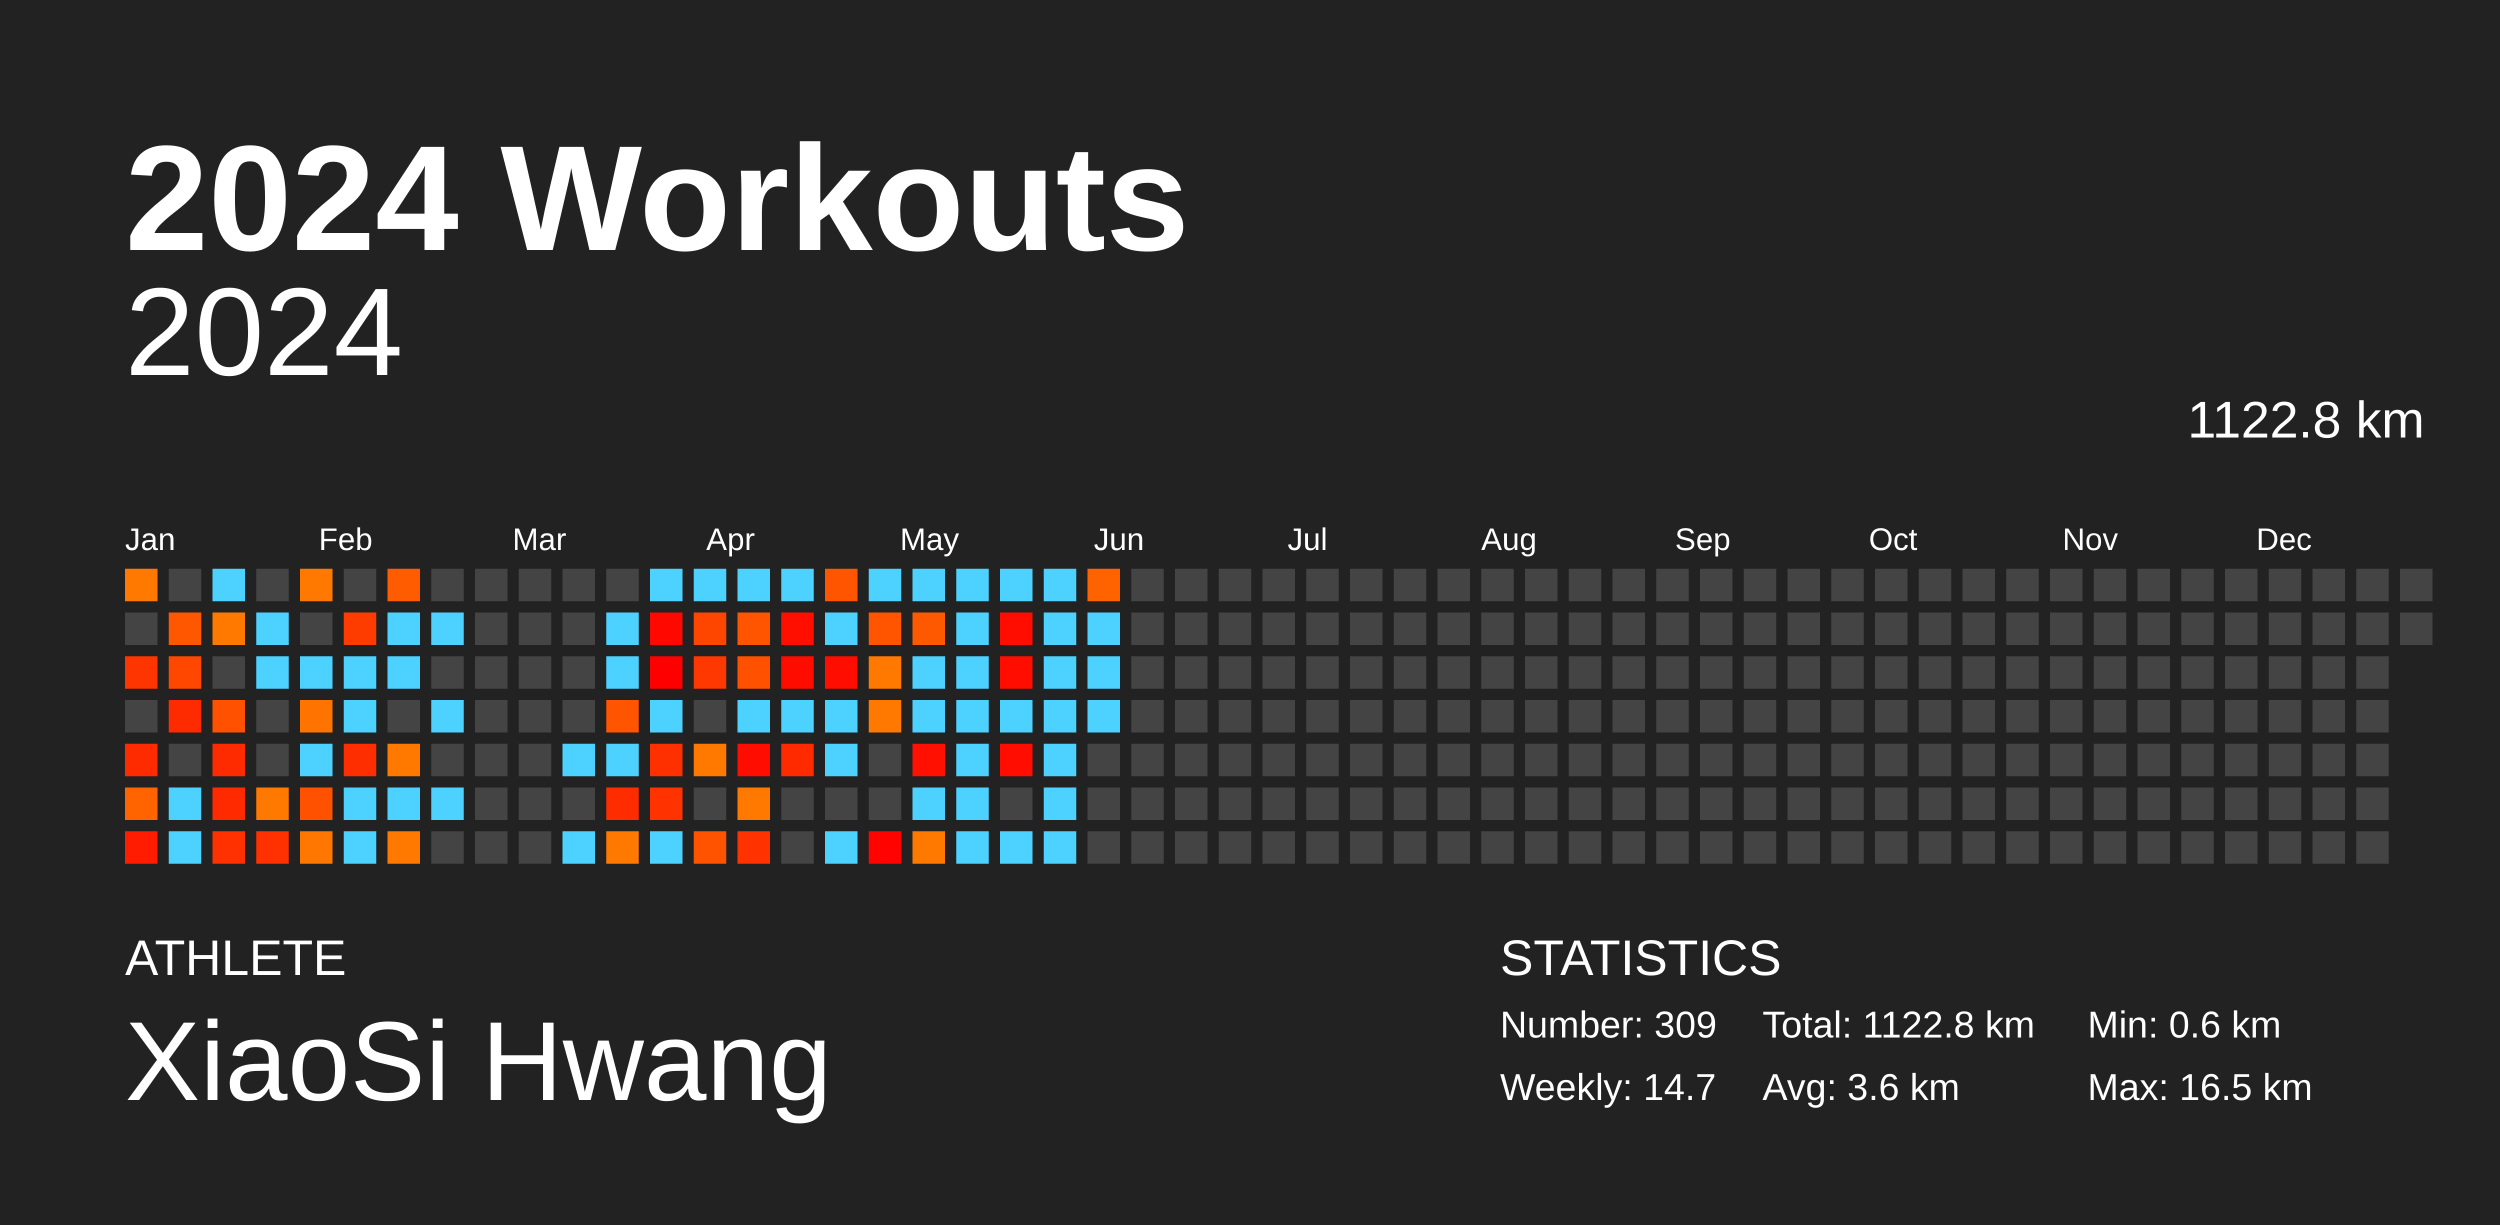
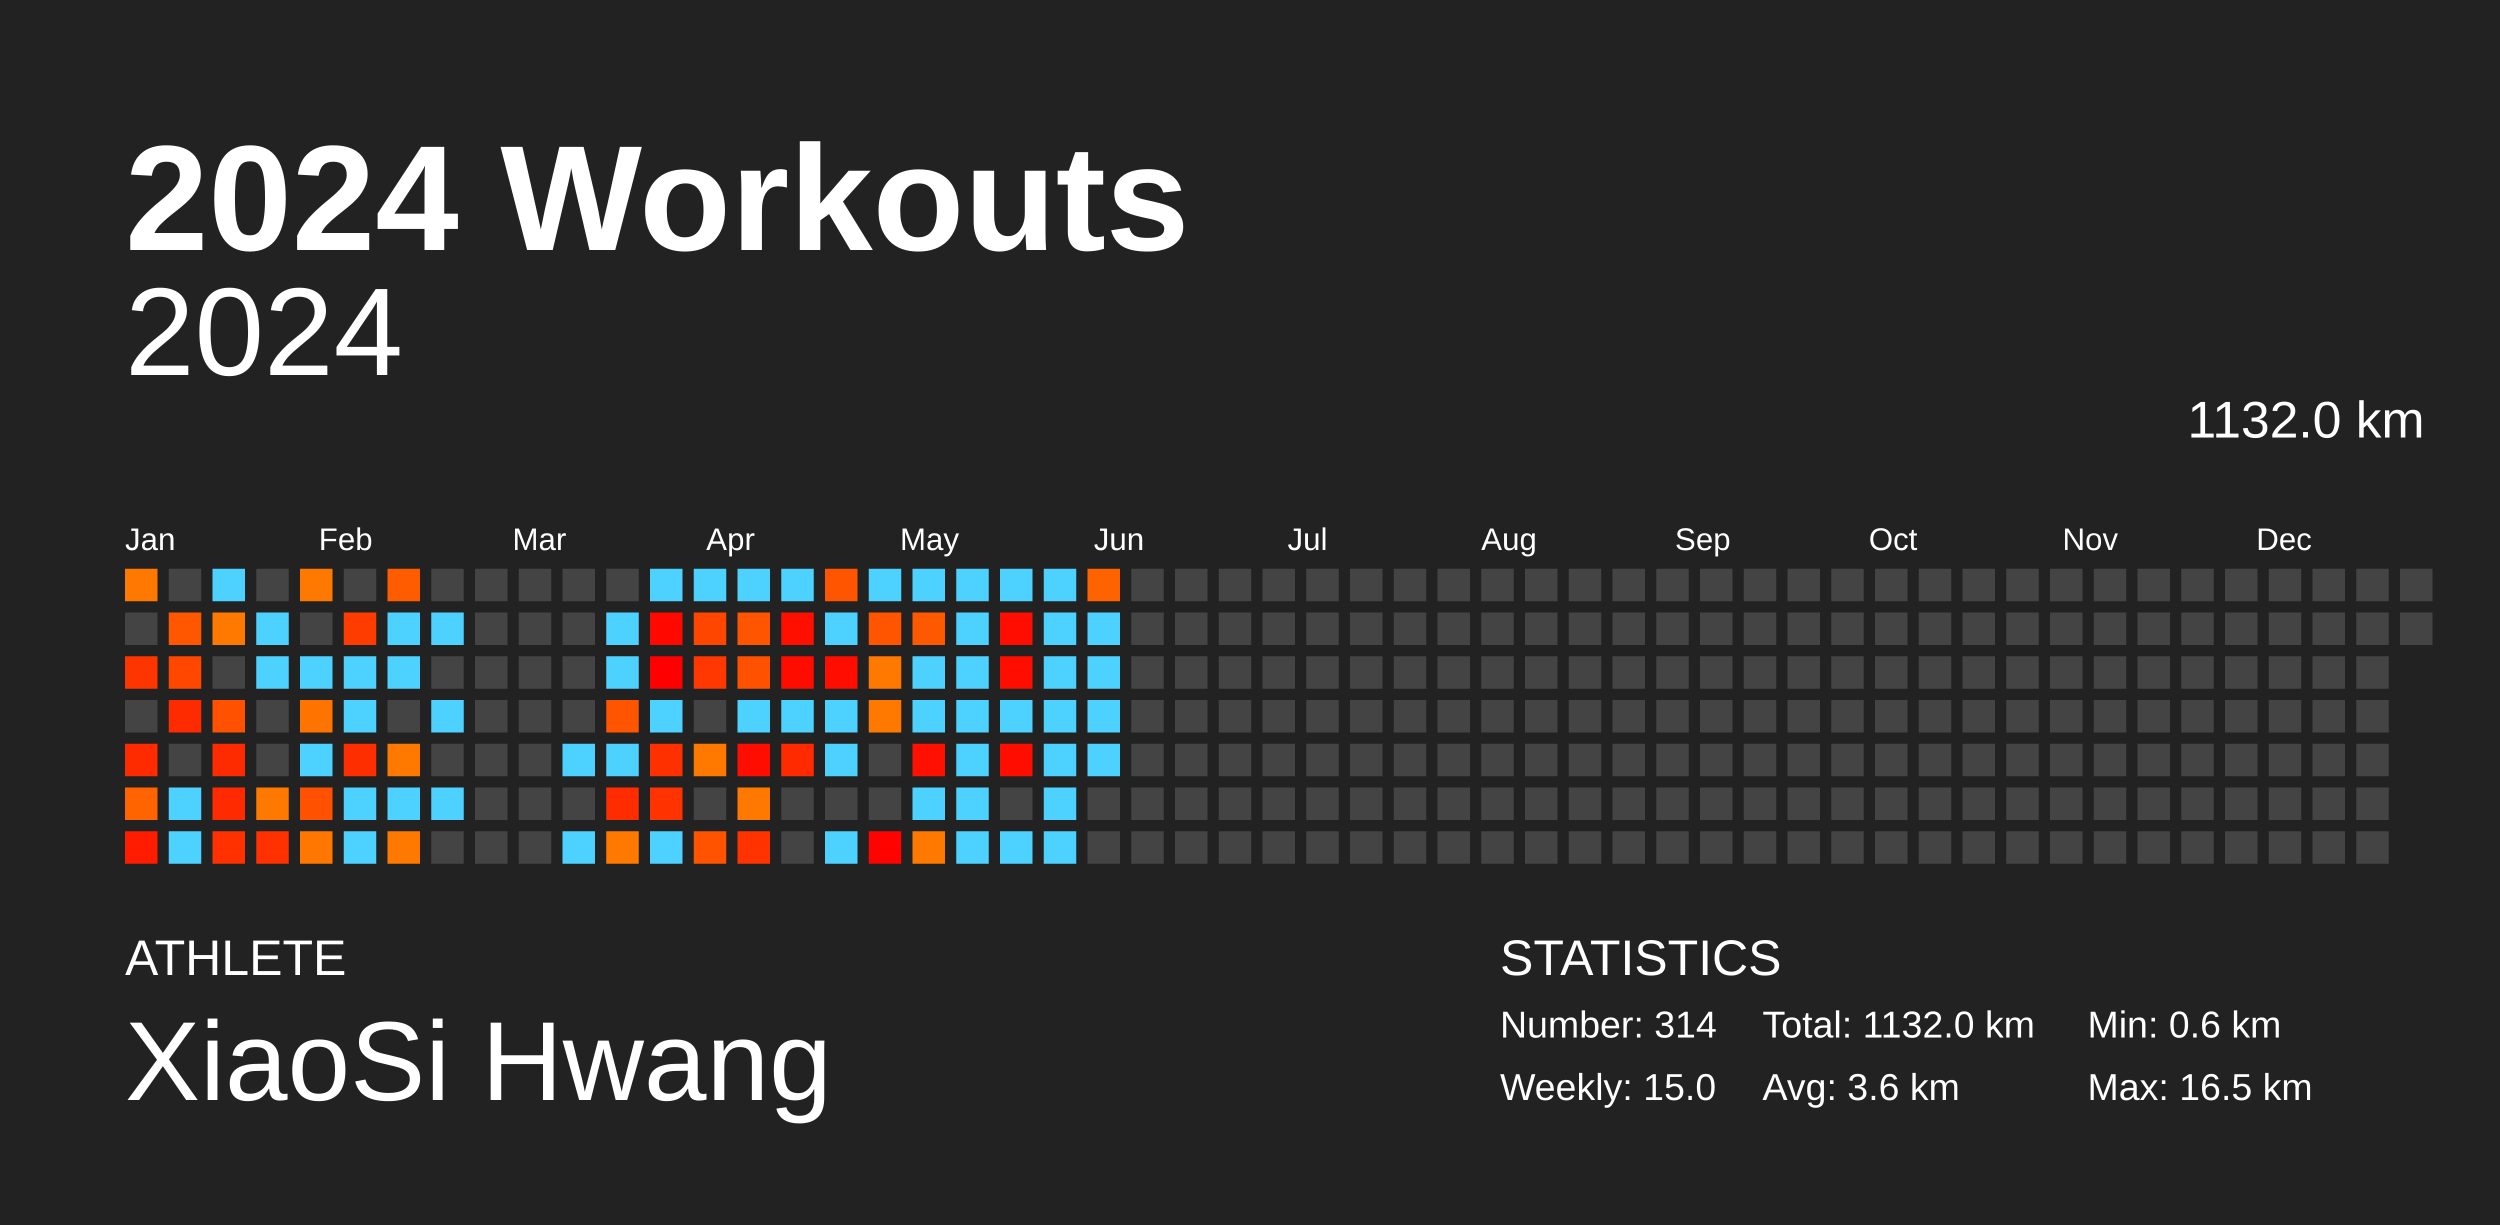
<svg xmlns="http://www.w3.org/2000/svg" baseProfile="full" height="98mm" version="1.1" viewBox="0,0,200,98" width="200mm">
  <defs />
  <rect fill="#222222" height="98" width="200" x="0" y="0" />
  <text fill="#FFFFFF" style="font-size:12px; font-family:Arial; font-weight:bold;" x="10" y="20">2024 Workouts</text>
  <text fill="#FFFFFF" style="font-size:4px; font-family:Arial" x="10" y="78">ATHLETE</text>
  <text fill="#FFFFFF" style="font-size:9px; font-family:Arial" x="10" y="88">XiaoSi Hwang</text>
  <text fill="#FFFFFF" style="font-size:4px; font-family:Arial" x="120" y="78">STATISTICS</text>
-   <text fill="#FFFFFF" style="font-size:3px; font-family:Arial" x="120" y="83">Number: 309</text>
-   <text fill="#FFFFFF" style="font-size:3px; font-family:Arial" x="120" y="88">Weekly: 14.7</text>
-   <text fill="#FFFFFF" style="font-size:3px; font-family:Arial" x="141" y="83">Total: 1122.8 km</text>
+   <text fill="#FFFFFF" style="font-size:3px; font-family:Arial" x="120" y="83">Number: 314</text>
+   <text fill="#FFFFFF" style="font-size:3px; font-family:Arial" x="120" y="88">Weekly: 15.0</text>
+   <text fill="#FFFFFF" style="font-size:3px; font-family:Arial" x="141" y="83">Total: 1132.0 km</text>
  <text fill="#FFFFFF" style="font-size:3px; font-family:Arial" x="141" y="88">Avg: 3.6 km</text>
  <text fill="#FFFFFF" style="font-size:3px; font-family:Arial" x="167" y="83">Min: 0.6 km</text>
  <text fill="#FFFFFF" style="font-size:3px; font-family:Arial" x="167" y="88">Max: 16.5 km</text>
  <text alignment-baseline="hanging" fill="#FFFFFF" style="font-size:10.0px; font-family:Arial;" x="10" y="30">2024</text>
-   <text alignment-baseline="hanging" fill="#FFFFFF" style="font-size:4.125px; font-family:Arial;" x="175" y="35">1122.8 km</text>
+   <text alignment-baseline="hanging" fill="#FFFFFF" style="font-size:4.125px; font-family:Arial;" x="175" y="35">1132.0 km</text>
  <text fill="#FFFFFF" style="font-size:2.5px; font-family:Arial" x="10.0" y="44">Jan</text>
  <text fill="#FFFFFF" style="font-size:2.5px; font-family:Arial" x="25.5" y="44">Feb</text>
  <text fill="#FFFFFF" style="font-size:2.5px; font-family:Arial" x="41.0" y="44">Mar</text>
  <text fill="#FFFFFF" style="font-size:2.5px; font-family:Arial" x="56.5" y="44">Apr</text>
  <text fill="#FFFFFF" style="font-size:2.5px; font-family:Arial" x="72.0" y="44">May</text>
  <text fill="#FFFFFF" style="font-size:2.5px; font-family:Arial" x="87.5" y="44">Jun</text>
  <text fill="#FFFFFF" style="font-size:2.5px; font-family:Arial" x="103.0" y="44">Jul</text>
  <text fill="#FFFFFF" style="font-size:2.5px; font-family:Arial" x="118.5" y="44">Aug</text>
  <text fill="#FFFFFF" style="font-size:2.5px; font-family:Arial" x="134.0" y="44">Sep</text>
  <text fill="#FFFFFF" style="font-size:2.5px; font-family:Arial" x="149.5" y="44">Oct</text>
  <text fill="#FFFFFF" style="font-size:2.5px; font-family:Arial" x="165.0" y="44">Nov</text>
  <text fill="#FFFFFF" style="font-size:2.5px; font-family:Arial" x="180.5" y="44">Dec</text>
  <rect fill="#ff7900" height="2.6" width="2.6" x="10.0" y="45.5" />
  <rect fill="#444444" height="2.6" width="2.6" x="10.0" y="49.0" />
  <rect fill="#ff3500" height="2.6" width="2.6" x="10.0" y="52.5" />
  <rect fill="#444444" height="2.6" width="2.6" x="10.0" y="56.0" />
  <rect fill="#ff2b00" height="2.6" width="2.6" x="10.0" y="59.5" />
  <rect fill="#ff6400" height="2.6" width="2.6" x="10.0" y="63.0" />
  <rect fill="#ff1c00" height="2.6" width="2.6" x="10.0" y="66.5" />
  <rect fill="#444444" height="2.6" width="2.6" x="13.5" y="45.5" />
  <rect fill="#ff5600" height="2.6" width="2.6" x="13.5" y="49.0" />
  <rect fill="#ff4700" height="2.6" width="2.6" x="13.5" y="52.5" />
  <rect fill="#ff2b00" height="2.6" width="2.6" x="13.5" y="56.0" />
  <rect fill="#444444" height="2.6" width="2.6" x="13.5" y="59.5" />
  <rect fill="#4dd2ff" height="2.6" width="2.6" x="13.5" y="63.0" />
  <rect fill="#4dd2ff" height="2.6" width="2.6" x="13.5" y="66.5" />
  <rect fill="#4dd2ff" height="2.6" width="2.6" x="17.0" y="45.5" />
  <rect fill="#ff7900" height="2.6" width="2.6" x="17.0" y="49.0" />
  <rect fill="#444444" height="2.6" width="2.6" x="17.0" y="52.5" />
  <rect fill="#ff5100" height="2.6" width="2.6" x="17.0" y="56.0" />
  <rect fill="#ff2b00" height="2.6" width="2.6" x="17.0" y="59.5" />
  <rect fill="#ff2a00" height="2.6" width="2.6" x="17.0" y="63.0" />
  <rect fill="#ff3100" height="2.6" width="2.6" x="17.0" y="66.5" />
  <rect fill="#444444" height="2.6" width="2.6" x="20.5" y="45.5" />
  <rect fill="#4dd2ff" height="2.6" width="2.6" x="20.5" y="49.0" />
  <rect fill="#4dd2ff" height="2.6" width="2.6" x="20.5" y="52.5" />
  <rect fill="#444444" height="2.6" width="2.6" x="20.5" y="56.0" />
  <rect fill="#444444" height="2.6" width="2.6" x="20.5" y="59.5" />
  <rect fill="#ff7800" height="2.6" width="2.6" x="20.5" y="63.0" />
  <rect fill="#ff3100" height="2.6" width="2.6" x="20.5" y="66.5" />
  <rect fill="#ff7900" height="2.6" width="2.6" x="24.0" y="45.5" />
  <rect fill="#444444" height="2.6" width="2.6" x="24.0" y="49.0" />
  <rect fill="#4dd2ff" height="2.6" width="2.6" x="24.0" y="52.5" />
  <rect fill="#ff7300" height="2.6" width="2.6" x="24.0" y="56.0" />
  <rect fill="#4dd2ff" height="2.6" width="2.6" x="24.0" y="59.5" />
  <rect fill="#ff5100" height="2.6" width="2.6" x="24.0" y="63.0" />
  <rect fill="#ff7700" height="2.6" width="2.6" x="24.0" y="66.5" />
  <rect fill="#444444" height="2.6" width="2.6" x="27.5" y="45.5" />
  <rect fill="#ff3c00" height="2.6" width="2.6" x="27.5" y="49.0" />
  <rect fill="#4dd2ff" height="2.6" width="2.6" x="27.5" y="52.5" />
  <rect fill="#4dd2ff" height="2.6" width="2.6" x="27.5" y="56.0" />
  <rect fill="#ff2e00" height="2.6" width="2.6" x="27.5" y="59.5" />
  <rect fill="#4dd2ff" height="2.6" width="2.6" x="27.5" y="63.0" />
  <rect fill="#4dd2ff" height="2.6" width="2.6" x="27.5" y="66.5" />
  <rect fill="#ff5c00" height="2.6" width="2.6" x="31.0" y="45.5" />
  <rect fill="#4dd2ff" height="2.6" width="2.6" x="31.0" y="49.0" />
  <rect fill="#4dd2ff" height="2.6" width="2.6" x="31.0" y="52.5" />
  <rect fill="#444444" height="2.6" width="2.6" x="31.0" y="56.0" />
  <rect fill="#ff7900" height="2.6" width="2.6" x="31.0" y="59.5" />
  <rect fill="#4dd2ff" height="2.6" width="2.6" x="31.0" y="63.0" />
  <rect fill="#ff7900" height="2.6" width="2.6" x="31.0" y="66.5" />
  <rect fill="#444444" height="2.6" width="2.6" x="34.5" y="45.5" />
  <rect fill="#4dd2ff" height="2.6" width="2.6" x="34.5" y="49.0" />
  <rect fill="#444444" height="2.6" width="2.6" x="34.5" y="52.5" />
  <rect fill="#4dd2ff" height="2.6" width="2.6" x="34.5" y="56.0" />
  <rect fill="#444444" height="2.6" width="2.6" x="34.5" y="59.5" />
  <rect fill="#4dd2ff" height="2.6" width="2.6" x="34.5" y="63.0" />
  <rect fill="#444444" height="2.6" width="2.6" x="34.5" y="66.5" />
  <rect fill="#444444" height="2.6" width="2.6" x="38.0" y="45.5" />
  <rect fill="#444444" height="2.6" width="2.6" x="38.0" y="49.0" />
  <rect fill="#444444" height="2.6" width="2.6" x="38.0" y="52.5" />
  <rect fill="#444444" height="2.6" width="2.6" x="38.0" y="56.0" />
  <rect fill="#444444" height="2.6" width="2.6" x="38.0" y="59.5" />
  <rect fill="#444444" height="2.6" width="2.6" x="38.0" y="63.0" />
  <rect fill="#444444" height="2.6" width="2.6" x="38.0" y="66.5" />
  <rect fill="#444444" height="2.6" width="2.6" x="41.5" y="45.5" />
  <rect fill="#444444" height="2.6" width="2.6" x="41.5" y="49.0" />
  <rect fill="#444444" height="2.6" width="2.6" x="41.5" y="52.5" />
  <rect fill="#444444" height="2.6" width="2.6" x="41.5" y="56.0" />
  <rect fill="#444444" height="2.6" width="2.6" x="41.5" y="59.5" />
  <rect fill="#444444" height="2.6" width="2.6" x="41.5" y="63.0" />
  <rect fill="#444444" height="2.6" width="2.6" x="41.5" y="66.5" />
  <rect fill="#444444" height="2.6" width="2.6" x="45.0" y="45.5" />
  <rect fill="#444444" height="2.6" width="2.6" x="45.0" y="49.0" />
  <rect fill="#444444" height="2.6" width="2.6" x="45.0" y="52.5" />
  <rect fill="#444444" height="2.6" width="2.6" x="45.0" y="56.0" />
  <rect fill="#4dd2ff" height="2.6" width="2.6" x="45.0" y="59.5" />
  <rect fill="#444444" height="2.6" width="2.6" x="45.0" y="63.0" />
  <rect fill="#4dd2ff" height="2.6" width="2.6" x="45.0" y="66.5" />
  <rect fill="#444444" height="2.6" width="2.6" x="48.5" y="45.5" />
  <rect fill="#4dd2ff" height="2.6" width="2.6" x="48.5" y="49.0" />
  <rect fill="#4dd2ff" height="2.6" width="2.6" x="48.5" y="52.5" />
  <rect fill="#ff5400" height="2.6" width="2.6" x="48.5" y="56.0" />
  <rect fill="#4dd2ff" height="2.6" width="2.6" x="48.5" y="59.5" />
  <rect fill="#ff2c00" height="2.6" width="2.6" x="48.5" y="63.0" />
  <rect fill="#ff7900" height="2.6" width="2.6" x="48.5" y="66.5" />
  <rect fill="#4dd2ff" height="2.6" width="2.6" x="52.0" y="45.5" />
  <rect fill="#ff0800" height="2.6" width="2.6" x="52.0" y="49.0" />
  <rect fill="#ff0000" height="2.6" width="2.6" x="52.0" y="52.5" />
  <rect fill="#4dd2ff" height="2.6" width="2.6" x="52.0" y="56.0" />
  <rect fill="#ff3000" height="2.6" width="2.6" x="52.0" y="59.5" />
  <rect fill="#ff3200" height="2.6" width="2.6" x="52.0" y="63.0" />
  <rect fill="#4dd2ff" height="2.6" width="2.6" x="52.0" y="66.5" />
  <rect fill="#4dd2ff" height="2.6" width="2.6" x="55.5" y="45.5" />
  <rect fill="#ff4600" height="2.6" width="2.6" x="55.5" y="49.0" />
  <rect fill="#ff3700" height="2.6" width="2.6" x="55.5" y="52.5" />
  <rect fill="#444444" height="2.6" width="2.6" x="55.5" y="56.0" />
  <rect fill="#ff7900" height="2.6" width="2.6" x="55.5" y="59.5" />
  <rect fill="#444444" height="2.6" width="2.6" x="55.5" y="63.0" />
  <rect fill="#ff5300" height="2.6" width="2.6" x="55.5" y="66.5" />
  <rect fill="#4dd2ff" height="2.6" width="2.6" x="59.0" y="45.5" />
  <rect fill="#ff5400" height="2.6" width="2.6" x="59.0" y="49.0" />
  <rect fill="#ff5100" height="2.6" width="2.6" x="59.0" y="52.5" />
  <rect fill="#4dd2ff" height="2.6" width="2.6" x="59.0" y="56.0" />
  <rect fill="#ff0d00" height="2.6" width="2.6" x="59.0" y="59.5" />
  <rect fill="#ff7900" height="2.6" width="2.6" x="59.0" y="63.0" />
  <rect fill="#ff3200" height="2.6" width="2.6" x="59.0" y="66.5" />
  <rect fill="#4dd2ff" height="2.6" width="2.6" x="62.5" y="45.5" />
  <rect fill="#ff0f00" height="2.6" width="2.6" x="62.5" y="49.0" />
  <rect fill="#ff0c00" height="2.6" width="2.6" x="62.5" y="52.5" />
  <rect fill="#4dd2ff" height="2.6" width="2.6" x="62.5" y="56.0" />
  <rect fill="#ff2a00" height="2.6" width="2.6" x="62.5" y="59.5" />
  <rect fill="#444444" height="2.6" width="2.6" x="62.5" y="63.0" />
  <rect fill="#444444" height="2.6" width="2.6" x="62.5" y="66.5" />
  <rect fill="#ff5500" height="2.6" width="2.6" x="66.0" y="45.5" />
  <rect fill="#4dd2ff" height="2.6" width="2.6" x="66.0" y="49.0" />
  <rect fill="#ff0d00" height="2.6" width="2.6" x="66.0" y="52.5" />
  <rect fill="#4dd2ff" height="2.6" width="2.6" x="66.0" y="56.0" />
  <rect fill="#4dd2ff" height="2.6" width="2.6" x="66.0" y="59.5" />
  <rect fill="#444444" height="2.6" width="2.6" x="66.0" y="63.0" />
  <rect fill="#4dd2ff" height="2.6" width="2.6" x="66.0" y="66.5" />
  <rect fill="#4dd2ff" height="2.6" width="2.6" x="69.5" y="45.5" />
  <rect fill="#ff5400" height="2.6" width="2.6" x="69.5" y="49.0" />
  <rect fill="#ff7800" height="2.6" width="2.6" x="69.5" y="52.5" />
  <rect fill="#ff7900" height="2.6" width="2.6" x="69.5" y="56.0" />
  <rect fill="#444444" height="2.6" width="2.6" x="69.5" y="59.5" />
  <rect fill="#444444" height="2.6" width="2.6" x="69.5" y="63.0" />
  <rect fill="#ff0300" height="2.6" width="2.6" x="69.5" y="66.5" />
  <rect fill="#4dd2ff" height="2.6" width="2.6" x="73.0" y="45.5" />
  <rect fill="#ff5900" height="2.6" width="2.6" x="73.0" y="49.0" />
  <rect fill="#4dd2ff" height="2.6" width="2.6" x="73.0" y="52.5" />
  <rect fill="#4dd2ff" height="2.6" width="2.6" x="73.0" y="56.0" />
  <rect fill="#ff1000" height="2.6" width="2.6" x="73.0" y="59.5" />
  <rect fill="#4dd2ff" height="2.6" width="2.6" x="73.0" y="63.0" />
  <rect fill="#ff7900" height="2.6" width="2.6" x="73.0" y="66.5" />
  <rect fill="#4dd2ff" height="2.6" width="2.6" x="76.5" y="45.5" />
  <rect fill="#4dd2ff" height="2.6" width="2.6" x="76.5" y="49.0" />
  <rect fill="#4dd2ff" height="2.6" width="2.6" x="76.5" y="52.5" />
  <rect fill="#4dd2ff" height="2.6" width="2.6" x="76.5" y="56.0" />
  <rect fill="#4dd2ff" height="2.6" width="2.6" x="76.5" y="59.5" />
  <rect fill="#4dd2ff" height="2.6" width="2.6" x="76.5" y="63.0" />
  <rect fill="#4dd2ff" height="2.6" width="2.6" x="76.5" y="66.5" />
  <rect fill="#4dd2ff" height="2.6" width="2.6" x="80.0" y="45.5" />
  <rect fill="#ff0d00" height="2.6" width="2.6" x="80.0" y="49.0" />
  <rect fill="#ff0e00" height="2.6" width="2.6" x="80.0" y="52.5" />
  <rect fill="#4dd2ff" height="2.6" width="2.6" x="80.0" y="56.0" />
  <rect fill="#ff0e00" height="2.6" width="2.6" x="80.0" y="59.5" />
  <rect fill="#444444" height="2.6" width="2.6" x="80.0" y="63.0" />
  <rect fill="#4dd2ff" height="2.6" width="2.6" x="80.0" y="66.5" />
  <rect fill="#4dd2ff" height="2.6" width="2.6" x="83.5" y="45.5" />
  <rect fill="#4dd2ff" height="2.6" width="2.6" x="83.5" y="49.0" />
  <rect fill="#4dd2ff" height="2.6" width="2.6" x="83.5" y="52.5" />
  <rect fill="#4dd2ff" height="2.6" width="2.6" x="83.5" y="56.0" />
  <rect fill="#4dd2ff" height="2.6" width="2.6" x="83.5" y="59.5" />
  <rect fill="#4dd2ff" height="2.6" width="2.6" x="83.5" y="63.0" />
  <rect fill="#4dd2ff" height="2.6" width="2.6" x="83.5" y="66.5" />
  <rect fill="#ff6300" height="2.6" width="2.6" x="87.0" y="45.5" />
  <rect fill="#4dd2ff" height="2.6" width="2.6" x="87.0" y="49.0" />
  <rect fill="#4dd2ff" height="2.6" width="2.6" x="87.0" y="52.5" />
  <rect fill="#4dd2ff" height="2.6" width="2.6" x="87.0" y="56.0" />
-   <rect fill="#444444" height="2.6" width="2.6" x="87.0" y="59.5" />
+   <rect fill="#4dd2ff" height="2.6" width="2.6" x="87.0" y="59.5" />
  <rect fill="#444444" height="2.6" width="2.6" x="87.0" y="63.0" />
  <rect fill="#444444" height="2.6" width="2.6" x="87.0" y="66.5" />
  <rect fill="#444444" height="2.6" width="2.6" x="90.5" y="45.5" />
  <rect fill="#444444" height="2.6" width="2.6" x="90.5" y="49.0" />
  <rect fill="#444444" height="2.6" width="2.6" x="90.5" y="52.5" />
  <rect fill="#444444" height="2.6" width="2.6" x="90.5" y="56.0" />
  <rect fill="#444444" height="2.6" width="2.6" x="90.5" y="59.5" />
  <rect fill="#444444" height="2.6" width="2.6" x="90.5" y="63.0" />
  <rect fill="#444444" height="2.6" width="2.6" x="90.5" y="66.5" />
  <rect fill="#444444" height="2.6" width="2.6" x="94.0" y="45.5" />
  <rect fill="#444444" height="2.6" width="2.6" x="94.0" y="49.0" />
  <rect fill="#444444" height="2.6" width="2.6" x="94.0" y="52.5" />
  <rect fill="#444444" height="2.6" width="2.6" x="94.0" y="56.0" />
  <rect fill="#444444" height="2.6" width="2.6" x="94.0" y="59.5" />
  <rect fill="#444444" height="2.6" width="2.6" x="94.0" y="63.0" />
  <rect fill="#444444" height="2.6" width="2.6" x="94.0" y="66.5" />
  <rect fill="#444444" height="2.6" width="2.6" x="97.5" y="45.5" />
  <rect fill="#444444" height="2.6" width="2.6" x="97.5" y="49.0" />
  <rect fill="#444444" height="2.6" width="2.6" x="97.5" y="52.5" />
  <rect fill="#444444" height="2.6" width="2.6" x="97.5" y="56.0" />
  <rect fill="#444444" height="2.6" width="2.6" x="97.5" y="59.5" />
  <rect fill="#444444" height="2.6" width="2.6" x="97.5" y="63.0" />
  <rect fill="#444444" height="2.6" width="2.6" x="97.5" y="66.5" />
  <rect fill="#444444" height="2.6" width="2.6" x="101.0" y="45.5" />
  <rect fill="#444444" height="2.6" width="2.6" x="101.0" y="49.0" />
  <rect fill="#444444" height="2.6" width="2.6" x="101.0" y="52.5" />
  <rect fill="#444444" height="2.6" width="2.6" x="101.0" y="56.0" />
  <rect fill="#444444" height="2.6" width="2.6" x="101.0" y="59.5" />
  <rect fill="#444444" height="2.6" width="2.6" x="101.0" y="63.0" />
  <rect fill="#444444" height="2.6" width="2.6" x="101.0" y="66.5" />
  <rect fill="#444444" height="2.6" width="2.6" x="104.5" y="45.5" />
  <rect fill="#444444" height="2.6" width="2.6" x="104.5" y="49.0" />
  <rect fill="#444444" height="2.6" width="2.6" x="104.5" y="52.5" />
  <rect fill="#444444" height="2.6" width="2.6" x="104.5" y="56.0" />
  <rect fill="#444444" height="2.6" width="2.6" x="104.5" y="59.5" />
  <rect fill="#444444" height="2.6" width="2.6" x="104.5" y="63.0" />
  <rect fill="#444444" height="2.6" width="2.6" x="104.5" y="66.5" />
  <rect fill="#444444" height="2.6" width="2.6" x="108.0" y="45.5" />
  <rect fill="#444444" height="2.6" width="2.6" x="108.0" y="49.0" />
  <rect fill="#444444" height="2.6" width="2.6" x="108.0" y="52.5" />
  <rect fill="#444444" height="2.6" width="2.6" x="108.0" y="56.0" />
  <rect fill="#444444" height="2.6" width="2.6" x="108.0" y="59.5" />
  <rect fill="#444444" height="2.6" width="2.6" x="108.0" y="63.0" />
  <rect fill="#444444" height="2.6" width="2.6" x="108.0" y="66.5" />
  <rect fill="#444444" height="2.6" width="2.6" x="111.5" y="45.5" />
  <rect fill="#444444" height="2.6" width="2.6" x="111.5" y="49.0" />
  <rect fill="#444444" height="2.6" width="2.6" x="111.5" y="52.5" />
  <rect fill="#444444" height="2.6" width="2.6" x="111.5" y="56.0" />
  <rect fill="#444444" height="2.6" width="2.6" x="111.5" y="59.5" />
  <rect fill="#444444" height="2.6" width="2.6" x="111.5" y="63.0" />
  <rect fill="#444444" height="2.6" width="2.6" x="111.5" y="66.5" />
  <rect fill="#444444" height="2.6" width="2.6" x="115.0" y="45.5" />
  <rect fill="#444444" height="2.6" width="2.6" x="115.0" y="49.0" />
  <rect fill="#444444" height="2.6" width="2.6" x="115.0" y="52.5" />
  <rect fill="#444444" height="2.6" width="2.6" x="115.0" y="56.0" />
  <rect fill="#444444" height="2.6" width="2.6" x="115.0" y="59.5" />
  <rect fill="#444444" height="2.6" width="2.6" x="115.0" y="63.0" />
  <rect fill="#444444" height="2.6" width="2.6" x="115.0" y="66.5" />
  <rect fill="#444444" height="2.6" width="2.6" x="118.5" y="45.5" />
  <rect fill="#444444" height="2.6" width="2.6" x="118.5" y="49.0" />
  <rect fill="#444444" height="2.6" width="2.6" x="118.5" y="52.5" />
  <rect fill="#444444" height="2.6" width="2.6" x="118.5" y="56.0" />
  <rect fill="#444444" height="2.6" width="2.6" x="118.5" y="59.5" />
  <rect fill="#444444" height="2.6" width="2.6" x="118.5" y="63.0" />
  <rect fill="#444444" height="2.6" width="2.6" x="118.5" y="66.5" />
  <rect fill="#444444" height="2.6" width="2.6" x="122.0" y="45.5" />
  <rect fill="#444444" height="2.6" width="2.6" x="122.0" y="49.0" />
  <rect fill="#444444" height="2.6" width="2.6" x="122.0" y="52.5" />
  <rect fill="#444444" height="2.6" width="2.6" x="122.0" y="56.0" />
  <rect fill="#444444" height="2.6" width="2.6" x="122.0" y="59.5" />
  <rect fill="#444444" height="2.6" width="2.6" x="122.0" y="63.0" />
  <rect fill="#444444" height="2.6" width="2.6" x="122.0" y="66.5" />
  <rect fill="#444444" height="2.6" width="2.6" x="125.5" y="45.5" />
  <rect fill="#444444" height="2.6" width="2.6" x="125.5" y="49.0" />
  <rect fill="#444444" height="2.6" width="2.6" x="125.5" y="52.5" />
  <rect fill="#444444" height="2.6" width="2.6" x="125.5" y="56.0" />
  <rect fill="#444444" height="2.6" width="2.6" x="125.5" y="59.5" />
  <rect fill="#444444" height="2.6" width="2.6" x="125.5" y="63.0" />
  <rect fill="#444444" height="2.6" width="2.6" x="125.5" y="66.5" />
  <rect fill="#444444" height="2.6" width="2.6" x="129.0" y="45.5" />
  <rect fill="#444444" height="2.6" width="2.6" x="129.0" y="49.0" />
  <rect fill="#444444" height="2.6" width="2.6" x="129.0" y="52.5" />
  <rect fill="#444444" height="2.6" width="2.6" x="129.0" y="56.0" />
  <rect fill="#444444" height="2.6" width="2.6" x="129.0" y="59.5" />
  <rect fill="#444444" height="2.6" width="2.6" x="129.0" y="63.0" />
  <rect fill="#444444" height="2.6" width="2.6" x="129.0" y="66.5" />
  <rect fill="#444444" height="2.6" width="2.6" x="132.5" y="45.5" />
  <rect fill="#444444" height="2.6" width="2.6" x="132.5" y="49.0" />
  <rect fill="#444444" height="2.6" width="2.6" x="132.5" y="52.5" />
  <rect fill="#444444" height="2.6" width="2.6" x="132.5" y="56.0" />
  <rect fill="#444444" height="2.6" width="2.6" x="132.5" y="59.5" />
  <rect fill="#444444" height="2.6" width="2.6" x="132.5" y="63.0" />
  <rect fill="#444444" height="2.6" width="2.6" x="132.5" y="66.5" />
  <rect fill="#444444" height="2.6" width="2.6" x="136.0" y="45.5" />
  <rect fill="#444444" height="2.6" width="2.6" x="136.0" y="49.0" />
  <rect fill="#444444" height="2.6" width="2.6" x="136.0" y="52.5" />
  <rect fill="#444444" height="2.6" width="2.6" x="136.0" y="56.0" />
  <rect fill="#444444" height="2.6" width="2.6" x="136.0" y="59.5" />
  <rect fill="#444444" height="2.6" width="2.6" x="136.0" y="63.0" />
  <rect fill="#444444" height="2.6" width="2.6" x="136.0" y="66.5" />
  <rect fill="#444444" height="2.6" width="2.6" x="139.5" y="45.5" />
  <rect fill="#444444" height="2.6" width="2.6" x="139.5" y="49.0" />
  <rect fill="#444444" height="2.6" width="2.6" x="139.5" y="52.5" />
  <rect fill="#444444" height="2.6" width="2.6" x="139.5" y="56.0" />
  <rect fill="#444444" height="2.6" width="2.6" x="139.5" y="59.5" />
  <rect fill="#444444" height="2.6" width="2.6" x="139.5" y="63.0" />
  <rect fill="#444444" height="2.6" width="2.6" x="139.5" y="66.5" />
  <rect fill="#444444" height="2.6" width="2.6" x="143.0" y="45.5" />
  <rect fill="#444444" height="2.6" width="2.6" x="143.0" y="49.0" />
  <rect fill="#444444" height="2.6" width="2.6" x="143.0" y="52.5" />
  <rect fill="#444444" height="2.6" width="2.6" x="143.0" y="56.0" />
  <rect fill="#444444" height="2.6" width="2.6" x="143.0" y="59.5" />
  <rect fill="#444444" height="2.6" width="2.6" x="143.0" y="63.0" />
  <rect fill="#444444" height="2.6" width="2.6" x="143.0" y="66.5" />
  <rect fill="#444444" height="2.6" width="2.6" x="146.5" y="45.5" />
  <rect fill="#444444" height="2.6" width="2.6" x="146.5" y="49.0" />
  <rect fill="#444444" height="2.6" width="2.6" x="146.5" y="52.5" />
  <rect fill="#444444" height="2.6" width="2.6" x="146.5" y="56.0" />
  <rect fill="#444444" height="2.6" width="2.6" x="146.5" y="59.5" />
  <rect fill="#444444" height="2.6" width="2.6" x="146.5" y="63.0" />
  <rect fill="#444444" height="2.6" width="2.6" x="146.5" y="66.5" />
  <rect fill="#444444" height="2.6" width="2.6" x="150.0" y="45.5" />
  <rect fill="#444444" height="2.6" width="2.6" x="150.0" y="49.0" />
  <rect fill="#444444" height="2.6" width="2.6" x="150.0" y="52.5" />
  <rect fill="#444444" height="2.6" width="2.6" x="150.0" y="56.0" />
  <rect fill="#444444" height="2.6" width="2.6" x="150.0" y="59.5" />
  <rect fill="#444444" height="2.6" width="2.6" x="150.0" y="63.0" />
  <rect fill="#444444" height="2.6" width="2.6" x="150.0" y="66.5" />
  <rect fill="#444444" height="2.6" width="2.6" x="153.5" y="45.5" />
  <rect fill="#444444" height="2.6" width="2.6" x="153.5" y="49.0" />
  <rect fill="#444444" height="2.6" width="2.6" x="153.5" y="52.5" />
  <rect fill="#444444" height="2.6" width="2.6" x="153.5" y="56.0" />
  <rect fill="#444444" height="2.6" width="2.6" x="153.5" y="59.5" />
  <rect fill="#444444" height="2.6" width="2.6" x="153.5" y="63.0" />
  <rect fill="#444444" height="2.6" width="2.6" x="153.5" y="66.5" />
  <rect fill="#444444" height="2.6" width="2.6" x="157.0" y="45.5" />
  <rect fill="#444444" height="2.6" width="2.6" x="157.0" y="49.0" />
  <rect fill="#444444" height="2.6" width="2.6" x="157.0" y="52.5" />
  <rect fill="#444444" height="2.6" width="2.6" x="157.0" y="56.0" />
  <rect fill="#444444" height="2.6" width="2.6" x="157.0" y="59.5" />
  <rect fill="#444444" height="2.6" width="2.6" x="157.0" y="63.0" />
  <rect fill="#444444" height="2.6" width="2.6" x="157.0" y="66.5" />
  <rect fill="#444444" height="2.6" width="2.6" x="160.5" y="45.5" />
  <rect fill="#444444" height="2.6" width="2.6" x="160.5" y="49.0" />
  <rect fill="#444444" height="2.6" width="2.6" x="160.5" y="52.5" />
  <rect fill="#444444" height="2.6" width="2.6" x="160.5" y="56.0" />
  <rect fill="#444444" height="2.6" width="2.6" x="160.5" y="59.5" />
  <rect fill="#444444" height="2.6" width="2.6" x="160.5" y="63.0" />
  <rect fill="#444444" height="2.6" width="2.6" x="160.5" y="66.5" />
  <rect fill="#444444" height="2.6" width="2.6" x="164.0" y="45.5" />
  <rect fill="#444444" height="2.6" width="2.6" x="164.0" y="49.0" />
  <rect fill="#444444" height="2.6" width="2.6" x="164.0" y="52.5" />
  <rect fill="#444444" height="2.6" width="2.6" x="164.0" y="56.0" />
  <rect fill="#444444" height="2.6" width="2.6" x="164.0" y="59.5" />
  <rect fill="#444444" height="2.6" width="2.6" x="164.0" y="63.0" />
  <rect fill="#444444" height="2.6" width="2.6" x="164.0" y="66.5" />
  <rect fill="#444444" height="2.6" width="2.6" x="167.5" y="45.5" />
  <rect fill="#444444" height="2.6" width="2.6" x="167.5" y="49.0" />
  <rect fill="#444444" height="2.6" width="2.6" x="167.5" y="52.5" />
  <rect fill="#444444" height="2.6" width="2.6" x="167.5" y="56.0" />
  <rect fill="#444444" height="2.6" width="2.6" x="167.5" y="59.5" />
  <rect fill="#444444" height="2.6" width="2.6" x="167.5" y="63.0" />
  <rect fill="#444444" height="2.6" width="2.6" x="167.5" y="66.5" />
  <rect fill="#444444" height="2.6" width="2.6" x="171.0" y="45.5" />
  <rect fill="#444444" height="2.6" width="2.6" x="171.0" y="49.0" />
  <rect fill="#444444" height="2.6" width="2.6" x="171.0" y="52.5" />
  <rect fill="#444444" height="2.6" width="2.6" x="171.0" y="56.0" />
  <rect fill="#444444" height="2.6" width="2.6" x="171.0" y="59.5" />
  <rect fill="#444444" height="2.6" width="2.6" x="171.0" y="63.0" />
  <rect fill="#444444" height="2.6" width="2.6" x="171.0" y="66.5" />
  <rect fill="#444444" height="2.6" width="2.6" x="174.5" y="45.5" />
  <rect fill="#444444" height="2.6" width="2.6" x="174.5" y="49.0" />
  <rect fill="#444444" height="2.6" width="2.6" x="174.5" y="52.5" />
  <rect fill="#444444" height="2.6" width="2.6" x="174.5" y="56.0" />
  <rect fill="#444444" height="2.6" width="2.6" x="174.5" y="59.5" />
  <rect fill="#444444" height="2.6" width="2.6" x="174.5" y="63.0" />
  <rect fill="#444444" height="2.6" width="2.6" x="174.5" y="66.5" />
  <rect fill="#444444" height="2.6" width="2.6" x="178.0" y="45.5" />
  <rect fill="#444444" height="2.6" width="2.6" x="178.0" y="49.0" />
  <rect fill="#444444" height="2.6" width="2.6" x="178.0" y="52.5" />
  <rect fill="#444444" height="2.6" width="2.6" x="178.0" y="56.0" />
  <rect fill="#444444" height="2.6" width="2.6" x="178.0" y="59.5" />
  <rect fill="#444444" height="2.6" width="2.6" x="178.0" y="63.0" />
  <rect fill="#444444" height="2.6" width="2.6" x="178.0" y="66.5" />
  <rect fill="#444444" height="2.6" width="2.6" x="181.5" y="45.5" />
  <rect fill="#444444" height="2.6" width="2.6" x="181.5" y="49.0" />
  <rect fill="#444444" height="2.6" width="2.6" x="181.5" y="52.5" />
  <rect fill="#444444" height="2.6" width="2.6" x="181.5" y="56.0" />
  <rect fill="#444444" height="2.6" width="2.6" x="181.5" y="59.5" />
  <rect fill="#444444" height="2.6" width="2.6" x="181.5" y="63.0" />
  <rect fill="#444444" height="2.6" width="2.6" x="181.5" y="66.5" />
  <rect fill="#444444" height="2.6" width="2.6" x="185.0" y="45.5" />
  <rect fill="#444444" height="2.6" width="2.6" x="185.0" y="49.0" />
  <rect fill="#444444" height="2.6" width="2.6" x="185.0" y="52.5" />
  <rect fill="#444444" height="2.6" width="2.6" x="185.0" y="56.0" />
  <rect fill="#444444" height="2.6" width="2.6" x="185.0" y="59.5" />
  <rect fill="#444444" height="2.6" width="2.6" x="185.0" y="63.0" />
  <rect fill="#444444" height="2.6" width="2.6" x="185.0" y="66.5" />
  <rect fill="#444444" height="2.6" width="2.6" x="188.5" y="45.5" />
  <rect fill="#444444" height="2.6" width="2.6" x="188.5" y="49.0" />
  <rect fill="#444444" height="2.6" width="2.6" x="188.5" y="52.5" />
  <rect fill="#444444" height="2.6" width="2.6" x="188.5" y="56.0" />
  <rect fill="#444444" height="2.6" width="2.6" x="188.5" y="59.5" />
  <rect fill="#444444" height="2.6" width="2.6" x="188.5" y="63.0" />
  <rect fill="#444444" height="2.6" width="2.6" x="188.5" y="66.5" />
  <rect fill="#444444" height="2.6" width="2.6" x="192.0" y="45.5" />
  <rect fill="#444444" height="2.6" width="2.6" x="192.0" y="49.0" />
</svg>
